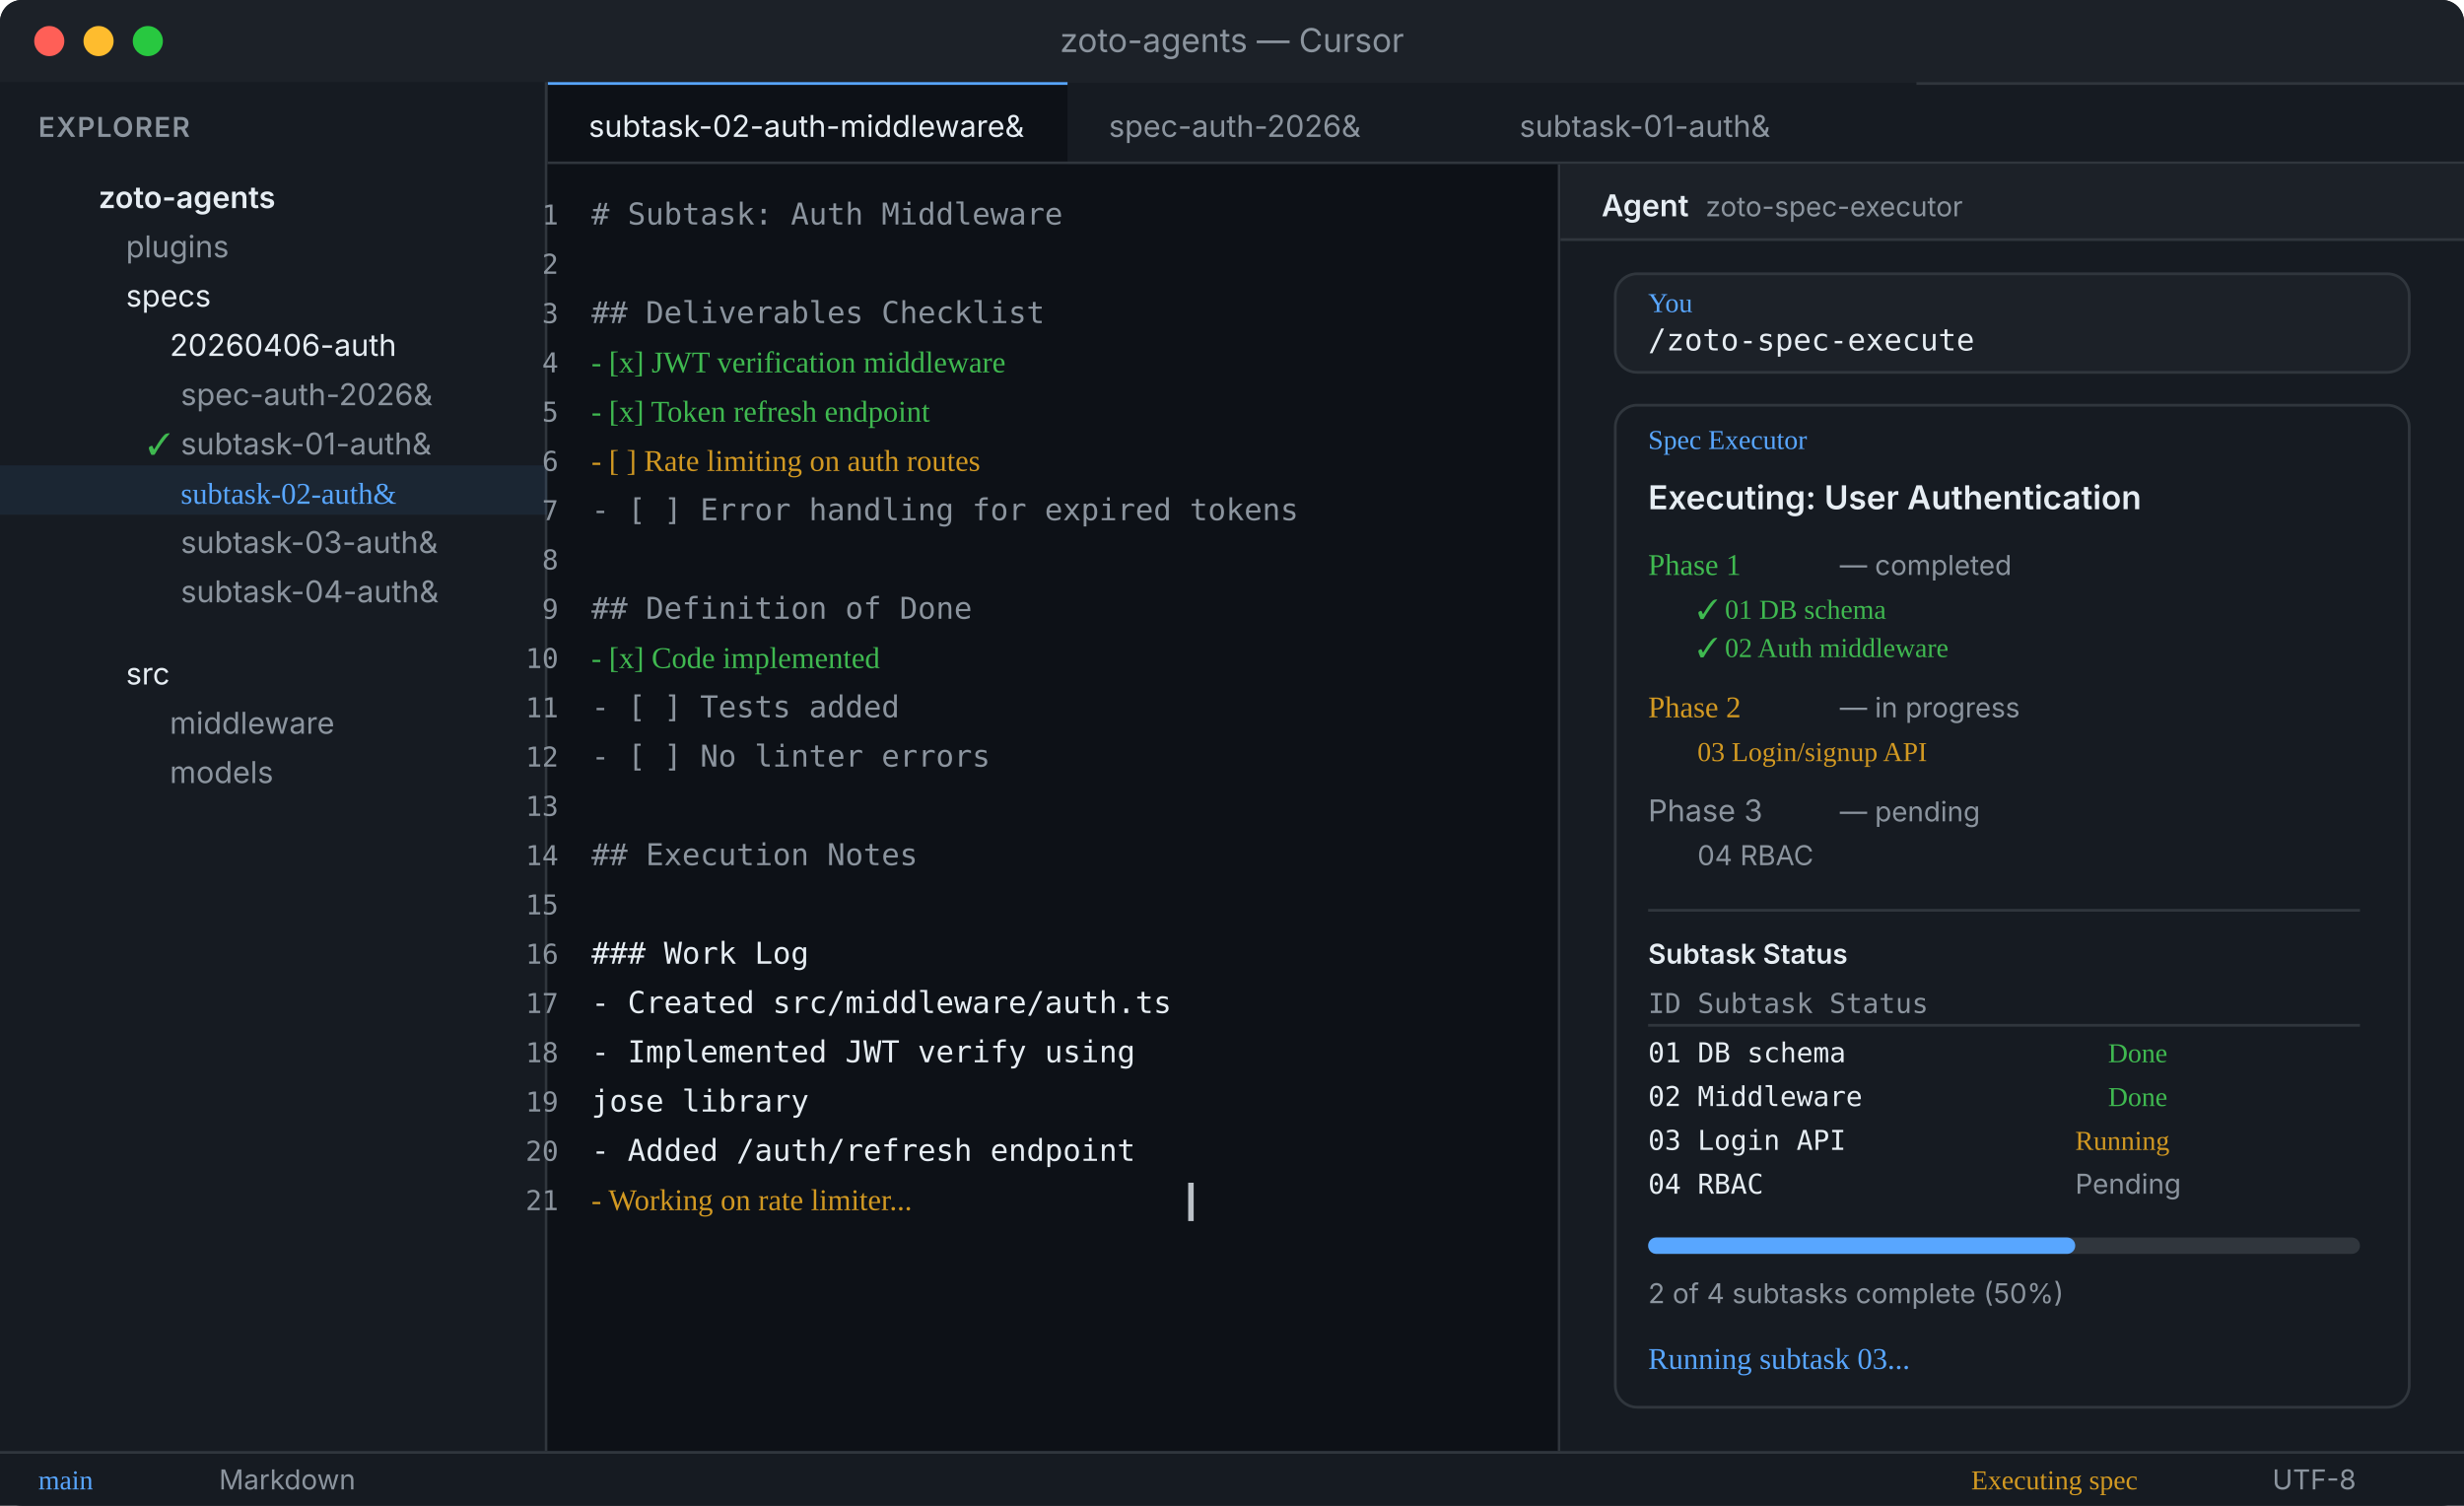
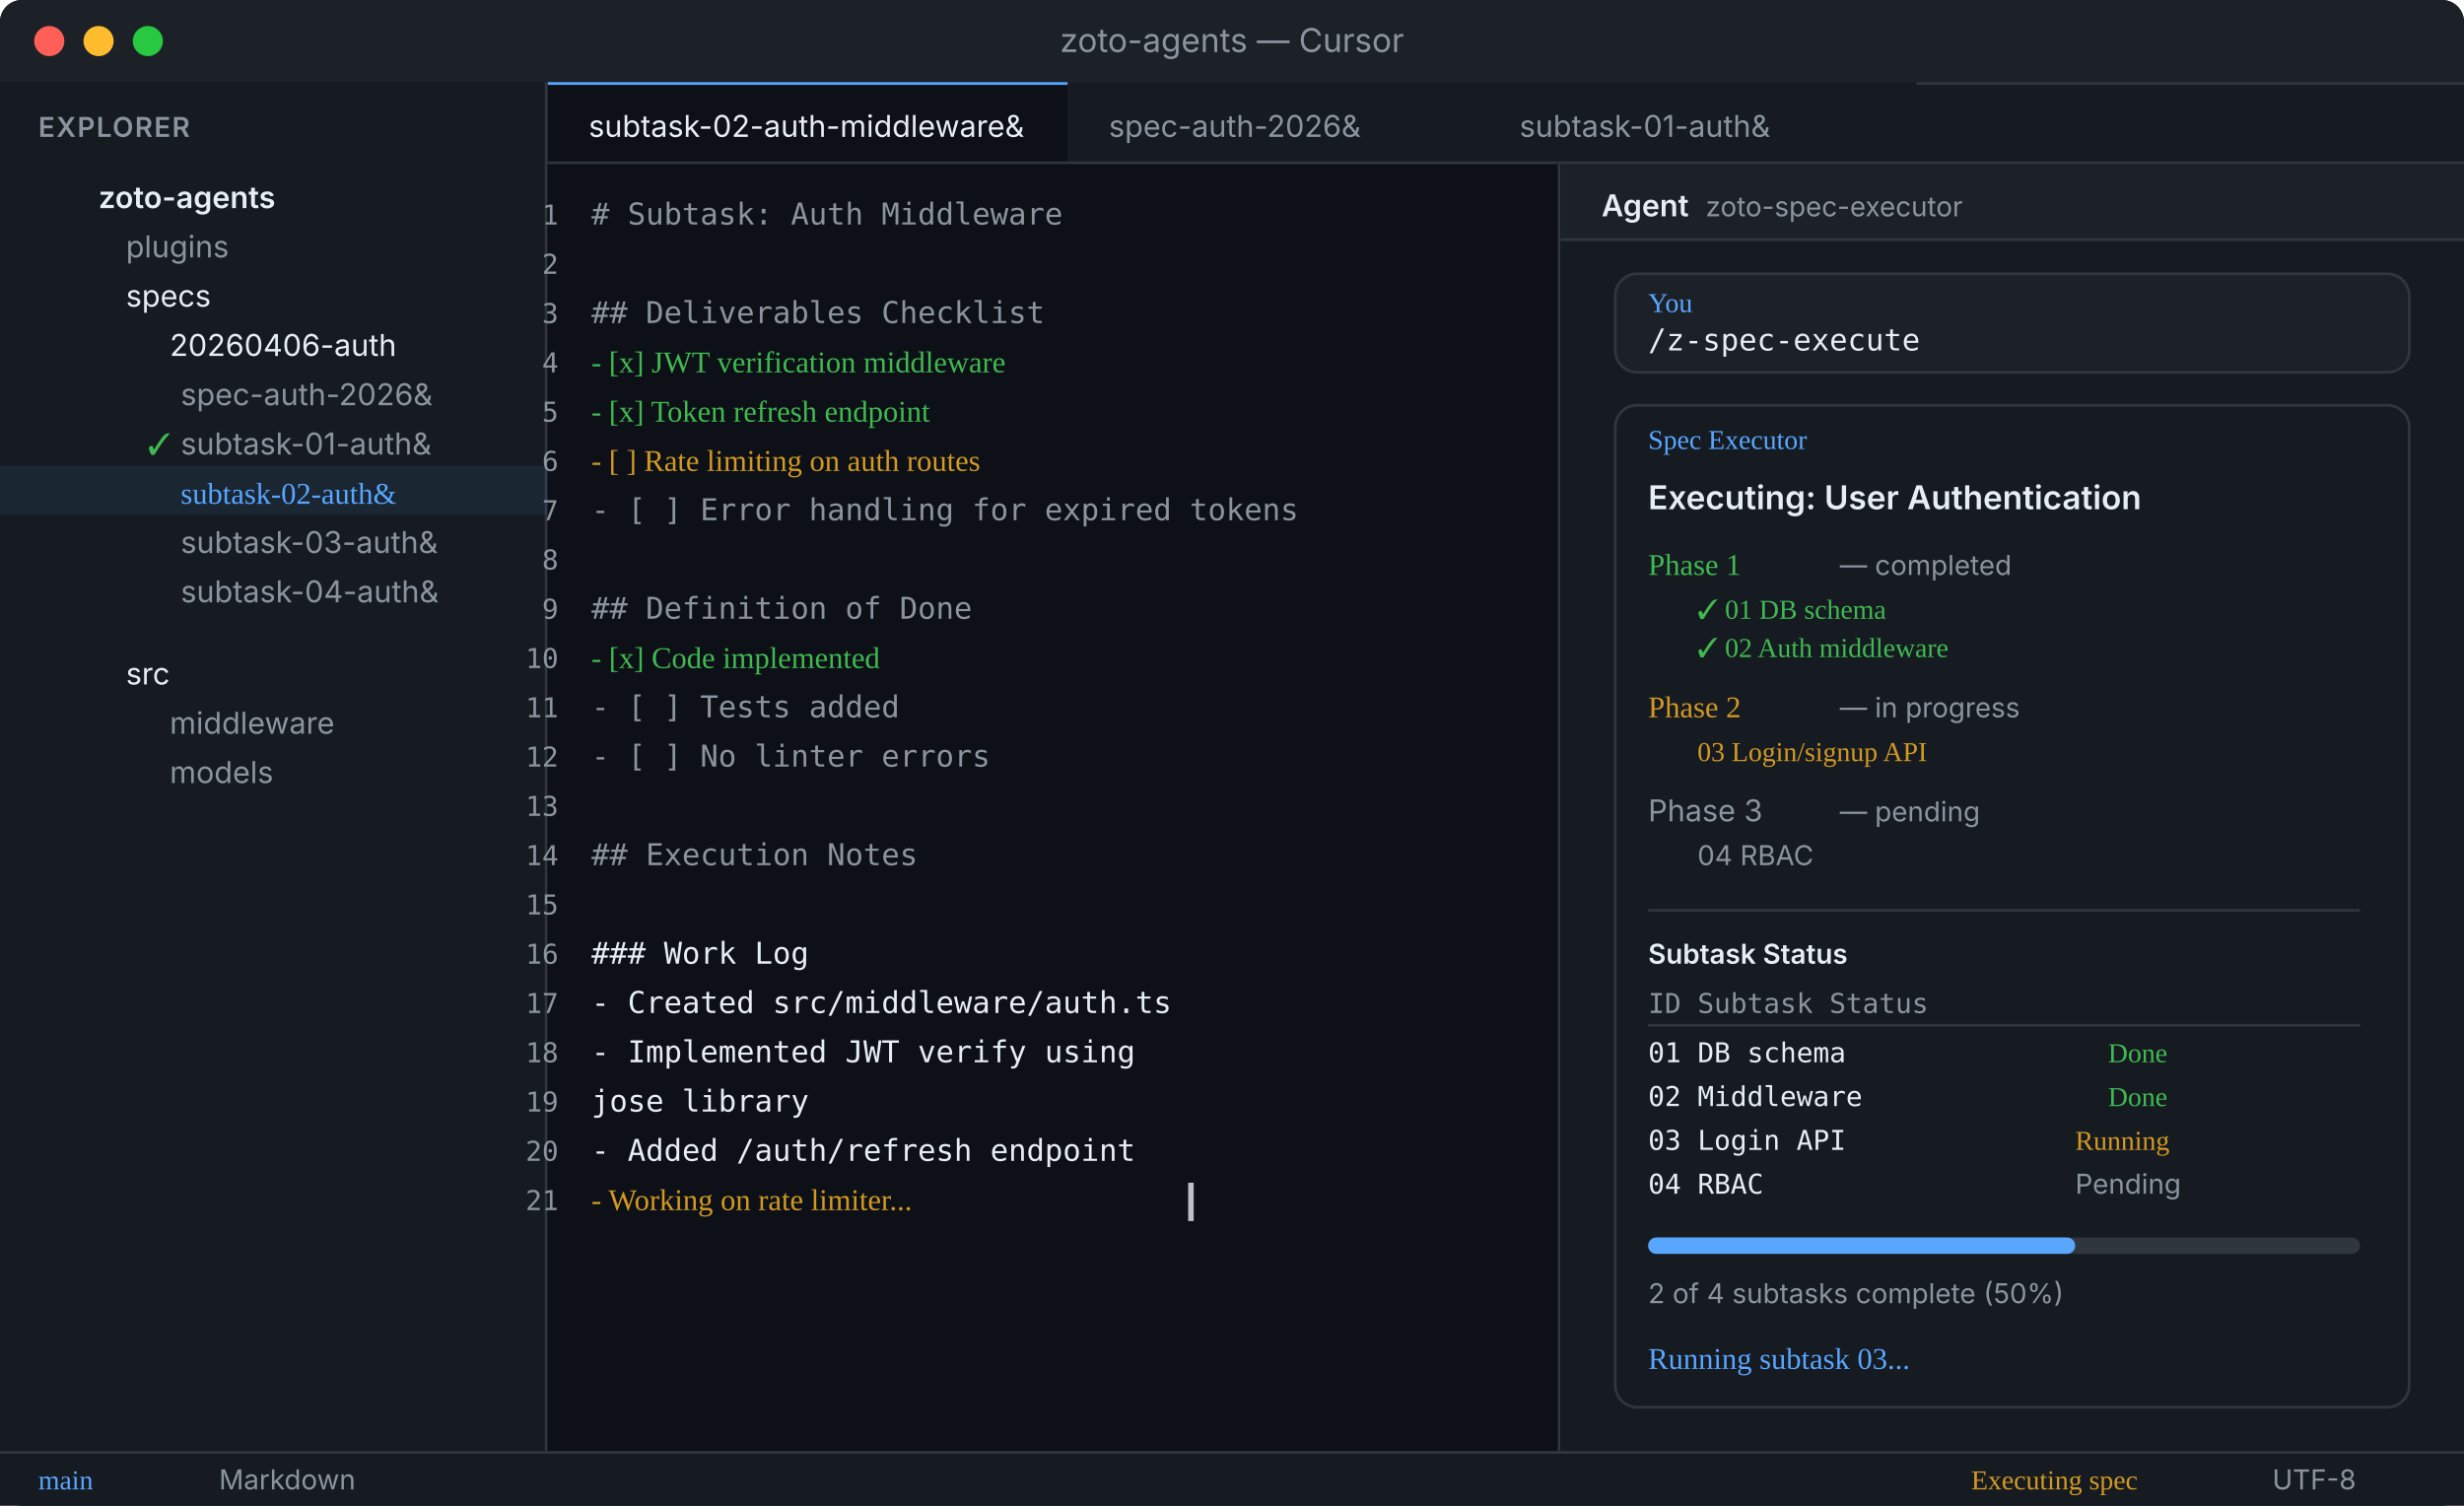
<svg xmlns="http://www.w3.org/2000/svg" viewBox="0 0 900 550" width="900" height="550">
  <defs>
    <style>
      .bg { fill: #0d1117; }
      .surface { fill: #161b22; }
      .border { fill: #30363d; }
      .title-bar { fill: #1c2128; }
      .tab-active { fill: #0d1117; }
      .tab-inactive { fill: #161b22; }
      .text-primary { fill: #e6edf3; font-family: -apple-system, 'Segoe UI', sans-serif; }
      .text-secondary { fill: #8b949e; font-family: -apple-system, 'Segoe UI', sans-serif; }
      .text-mono { fill: #e6edf3; font-family: 'SF Mono', 'Fira Code', 'Consolas', monospace; }
      .text-mono-dim { fill: #8b949e; font-family: 'SF Mono', 'Fira Code', 'Consolas', monospace; }
      .accent { fill: #58a6ff; }
      .success { fill: #3fb950; }
      .warning { fill: #d29922; }
      .keyword { fill: #ff7b72; font-family: 'SF Mono', 'Fira Code', 'Consolas', monospace; }
      .comment { fill: #8b949e; font-family: 'SF Mono', 'Fira Code', 'Consolas', monospace; }
      .folder-icon { fill: #d29922; }
      .file-icon { fill: #8b949e; }
    </style>
  </defs>
  <rect width="900" height="550" class="bg" rx="8" ry="8" />
  <rect width="900" height="30" class="title-bar" rx="8" ry="8" />
  <rect y="22" width="900" height="10" class="title-bar" />
  <circle cx="18" cy="15" r="5.5" fill="#ff5f57" />
  <circle cx="36" cy="15" r="5.5" fill="#febc2e" />
  <circle cx="54" cy="15" r="5.5" fill="#28c840" />
  <text x="450" y="19" text-anchor="middle" font-size="12" class="text-secondary">zoto-agents — Cursor</text>
  <rect y="30" width="900" height="30" class="surface" />
  <rect x="200" y="30" width="700" height="1" class="border" />
  <rect x="200" y="30" width="190" height="30" class="tab-active" />
  <rect x="200" y="30" width="190" height="1" fill="#58a6ff" />
  <text x="215" y="50" font-size="11" class="text-primary">subtask-02-auth-middleware&amp;</text>
  <rect x="390" y="30" width="150" height="30" class="tab-inactive" />
  <text x="405" y="50" font-size="11" class="text-secondary">spec-auth-2026&amp;</text>
  <rect x="540" y="30" width="160" height="30" class="tab-inactive" />
  <text x="555" y="50" font-size="11" class="text-secondary">subtask-01-auth&amp;</text>
  <rect x="200" y="59" width="700" height="1" class="border" />
  <rect y="30" width="200" height="500" class="surface" />
  <rect x="199" y="30" width="1" height="500" class="border" />
  <text x="14" y="50" font-size="10" font-weight="600" letter-spacing="0.5" class="text-secondary">EXPLORER</text>
  <text x="12" y="76" font-size="11" class="text-secondary"> </text>
  <text x="24" y="76" font-size="11" class="folder-icon"> </text>
  <text x="36" y="76" font-size="11" font-weight="600" class="text-primary">zoto-agents</text>
  <text x="22" y="94" font-size="11" class="text-secondary"> </text>
  <text x="34" y="94" font-size="11" class="folder-icon"> </text>
  <text x="46" y="94" font-size="11" class="text-secondary">plugins</text>
  <text x="22" y="112" font-size="11" class="text-secondary"> </text>
  <text x="34" y="112" font-size="11" class="folder-icon"> </text>
  <text x="46" y="112" font-size="11" class="text-primary">specs</text>
  <text x="38" y="130" font-size="11" class="text-secondary"> </text>
  <text x="50" y="130" font-size="11" class="folder-icon"> </text>
  <text x="62" y="130" font-size="11" class="text-primary">20260406-auth</text>
  <text x="54" y="148" font-size="11" class="file-icon"> </text>
  <text x="66" y="148" font-size="11" class="text-secondary">spec-auth-2026&amp;</text>
  <text x="54" y="166" font-size="11" class="success">✓</text>
  <text x="66" y="166" font-size="11" class="text-secondary">subtask-01-auth&amp;</text>
  <rect x="0" y="170" width="200" height="18" fill="#58a6ff" opacity="0.08" />
  <text x="54" y="184" font-size="11" class="warning"> </text>
  <text x="66" y="184" font-size="11" class="accent">subtask-02-auth&amp;</text>
  <text x="54" y="202" font-size="11" class="file-icon"> </text>
  <text x="66" y="202" font-size="11" class="text-secondary">subtask-03-auth&amp;</text>
  <text x="54" y="220" font-size="11" class="file-icon"> </text>
  <text x="66" y="220" font-size="11" class="text-secondary">subtask-04-auth&amp;</text>
  <text x="22" y="250" font-size="11" class="text-secondary"> </text>
  <text x="34" y="250" font-size="11" class="folder-icon"> </text>
  <text x="46" y="250" font-size="11" class="text-primary">src</text>
  <text x="38" y="268" font-size="11" class="text-secondary"> </text>
  <text x="50" y="268" font-size="11" class="folder-icon"> </text>
  <text x="62" y="268" font-size="11" class="text-secondary">middleware</text>
  <text x="38" y="286" font-size="11" class="text-secondary"> </text>
  <text x="50" y="286" font-size="11" class="folder-icon"> </text>
  <text x="62" y="286" font-size="11" class="text-secondary">models</text>
  <rect x="200" y="60" width="370" height="470" class="bg" />
  <rect x="569" y="60" width="1" height="470" class="border" />
  <text x="216" y="82" font-size="11" class="comment"># Subtask: Auth Middleware</text>
  <text x="216" y="100" font-size="11" class="text-mono-dim" />
  <text x="216" y="118" font-size="11" class="comment">## Deliverables Checklist</text>
  <text x="216" y="136" font-size="11" class="success">- [x] JWT verification middleware</text>
  <text x="216" y="154" font-size="11" class="success">- [x] Token refresh endpoint</text>
  <text x="216" y="172" font-size="11" class="warning">- [ ] Rate limiting on auth routes</text>
  <text x="216" y="190" font-size="11" class="text-mono-dim">- [ ] Error handling for expired tokens</text>
  <text x="216" y="208" font-size="11" class="text-mono-dim" />
  <text x="216" y="226" font-size="11" class="comment">## Definition of Done</text>
  <text x="216" y="244" font-size="11" class="success">- [x] Code implemented</text>
  <text x="216" y="262" font-size="11" class="text-mono-dim">- [ ] Tests added</text>
  <text x="216" y="280" font-size="11" class="text-mono-dim">- [ ] No linter errors</text>
  <text x="216" y="298" font-size="11" class="text-mono-dim" />
  <text x="216" y="316" font-size="11" class="comment">## Execution Notes</text>
  <text x="216" y="334" font-size="11" class="text-mono-dim" />
  <text x="216" y="352" font-size="11" class="text-mono">### Work Log</text>
  <text x="216" y="370" font-size="11" class="text-mono">- Created src/middleware/auth.ts</text>
  <text x="216" y="388" font-size="11" class="text-mono">- Implemented JWT verify using</text>
  <text x="216" y="406" font-size="11" class="text-mono">  jose library</text>
  <text x="216" y="424" font-size="11" class="text-mono">- Added /auth/refresh endpoint</text>
  <text x="216" y="442" font-size="11" class="warning">- Working on rate limiter...</text>
  <rect x="434" y="432" width="2" height="14" fill="#e6edf3" opacity="0.8">
    <animate attributeName="opacity" values="0.8;0;0.8" dur="1s" repeatCount="indefinite" />
  </rect>
  <text x="204" y="82" font-size="10" text-anchor="end" class="text-mono-dim">1</text>
  <text x="204" y="100" font-size="10" text-anchor="end" class="text-mono-dim">2</text>
  <text x="204" y="118" font-size="10" text-anchor="end" class="text-mono-dim">3</text>
  <text x="204" y="136" font-size="10" text-anchor="end" class="text-mono-dim">4</text>
  <text x="204" y="154" font-size="10" text-anchor="end" class="text-mono-dim">5</text>
  <text x="204" y="172" font-size="10" text-anchor="end" class="text-mono-dim">6</text>
  <text x="204" y="190" font-size="10" text-anchor="end" class="text-mono-dim">7</text>
  <text x="204" y="208" font-size="10" text-anchor="end" class="text-mono-dim">8</text>
  <text x="204" y="226" font-size="10" text-anchor="end" class="text-mono-dim">9</text>
  <text x="204" y="244" font-size="10" text-anchor="end" class="text-mono-dim">10</text>
  <text x="204" y="262" font-size="10" text-anchor="end" class="text-mono-dim">11</text>
  <text x="204" y="280" font-size="10" text-anchor="end" class="text-mono-dim">12</text>
  <text x="204" y="298" font-size="10" text-anchor="end" class="text-mono-dim">13</text>
  <text x="204" y="316" font-size="10" text-anchor="end" class="text-mono-dim">14</text>
  <text x="204" y="334" font-size="10" text-anchor="end" class="text-mono-dim">15</text>
  <text x="204" y="352" font-size="10" text-anchor="end" class="text-mono-dim">16</text>
  <text x="204" y="370" font-size="10" text-anchor="end" class="text-mono-dim">17</text>
  <text x="204" y="388" font-size="10" text-anchor="end" class="text-mono-dim">18</text>
  <text x="204" y="406" font-size="10" text-anchor="end" class="text-mono-dim">19</text>
  <text x="204" y="424" font-size="10" text-anchor="end" class="text-mono-dim">20</text>
  <text x="204" y="442" font-size="10" text-anchor="end" class="text-mono-dim">21</text>
  <rect x="570" y="60" width="330" height="470" class="surface" />
  <rect x="570" y="60" width="330" height="28" fill="#1c2128" />
  <rect x="570" y="87" width="330" height="1" class="border" />
  <text x="585" y="79" font-size="11" font-weight="600" class="text-primary">Agent</text>
  <text x="623" y="79" font-size="10" class="text-secondary">  zoto-spec-executor</text>
  <rect x="590" y="100" width="290" height="36" rx="8" fill="#1c2128" stroke="#30363d" stroke-width="1" />
  <text x="602" y="114" font-size="10" class="accent">You</text>
-   <text x="602" y="128" font-size="11" class="text-mono">/zoto-spec-execute</text>
+   <text x="602" y="128" font-size="11" class="text-mono">/z-spec-execute</text>
  <rect x="590" y="148" width="290" height="366" rx="8" fill="#161b22" stroke="#30363d" stroke-width="1" />
  <text x="602" y="164" font-size="10" class="accent">Spec Executor</text>
  <text x="602" y="186" font-size="12" font-weight="600" class="text-primary">Executing: User Authentication</text>
  <text x="602" y="210" font-size="11" class="success">  Phase 1</text>
  <text x="672" y="210" font-size="10" class="text-secondary">— completed</text>
  <text x="620" y="226" font-size="10" class="success">✓ 01 DB schema</text>
  <text x="620" y="240" font-size="10" class="success">✓ 02 Auth middleware</text>
  <text x="602" y="262" font-size="11" class="warning">  Phase 2</text>
  <text x="672" y="262" font-size="10" class="text-secondary">— in progress</text>
  <text x="620" y="278" font-size="10" class="warning">  03 Login/signup API</text>
  <text x="602" y="300" font-size="11" class="text-secondary">  Phase 3</text>
  <text x="672" y="300" font-size="10" class="text-secondary">— pending</text>
  <text x="620" y="316" font-size="10" class="text-secondary">  04 RBAC</text>
  <rect x="602" y="332" width="260" height="1" fill="#30363d" />
  <text x="602" y="352" font-size="10" font-weight="600" class="text-primary">Subtask Status</text>
  <text x="602" y="370" font-size="10" class="text-mono-dim">ID  Subtask        Status</text>
  <rect x="602" y="374" width="260" height="1" fill="#30363d" />
  <text x="602" y="388" font-size="10" class="text-mono">01  DB schema</text>
  <text x="770" y="388" font-size="10" class="success">Done</text>
  <text x="602" y="404" font-size="10" class="text-mono">02  Middleware</text>
  <text x="770" y="404" font-size="10" class="success">Done</text>
  <text x="602" y="420" font-size="10" class="text-mono">03  Login API</text>
  <text x="758" y="420" font-size="10" class="warning">Running</text>
  <text x="602" y="436" font-size="10" class="text-mono">04  RBAC</text>
  <text x="758" y="436" font-size="10" class="text-secondary">Pending</text>
  <rect x="602" y="452" width="260" height="6" rx="3" fill="#30363d" />
  <rect x="602" y="452" width="156" height="6" rx="3" fill="#58a6ff" />
  <text x="602" y="476" font-size="10" class="text-secondary">2 of 4 subtasks complete (50%)</text>
  <text x="602" y="500" font-size="11" class="accent">  Running subtask 03...</text>
  <text x="602" y="500" font-size="11" class="accent" opacity="0">
    <animate attributeName="opacity" values="0;1;0" dur="2s" repeatCount="indefinite" />
  </text>
  <rect y="530" width="900" height="20" fill="#161b22" />
  <rect y="530" width="900" height="1" class="border" />
  <text x="14" y="544" font-size="10" class="accent">  main</text>
  <text x="80" y="544" font-size="10" class="text-secondary">Markdown</text>
  <text x="720" y="544" font-size="10" class="warning">  Executing spec</text>
  <text x="830" y="544" font-size="10" class="text-secondary">UTF-8</text>
</svg>
